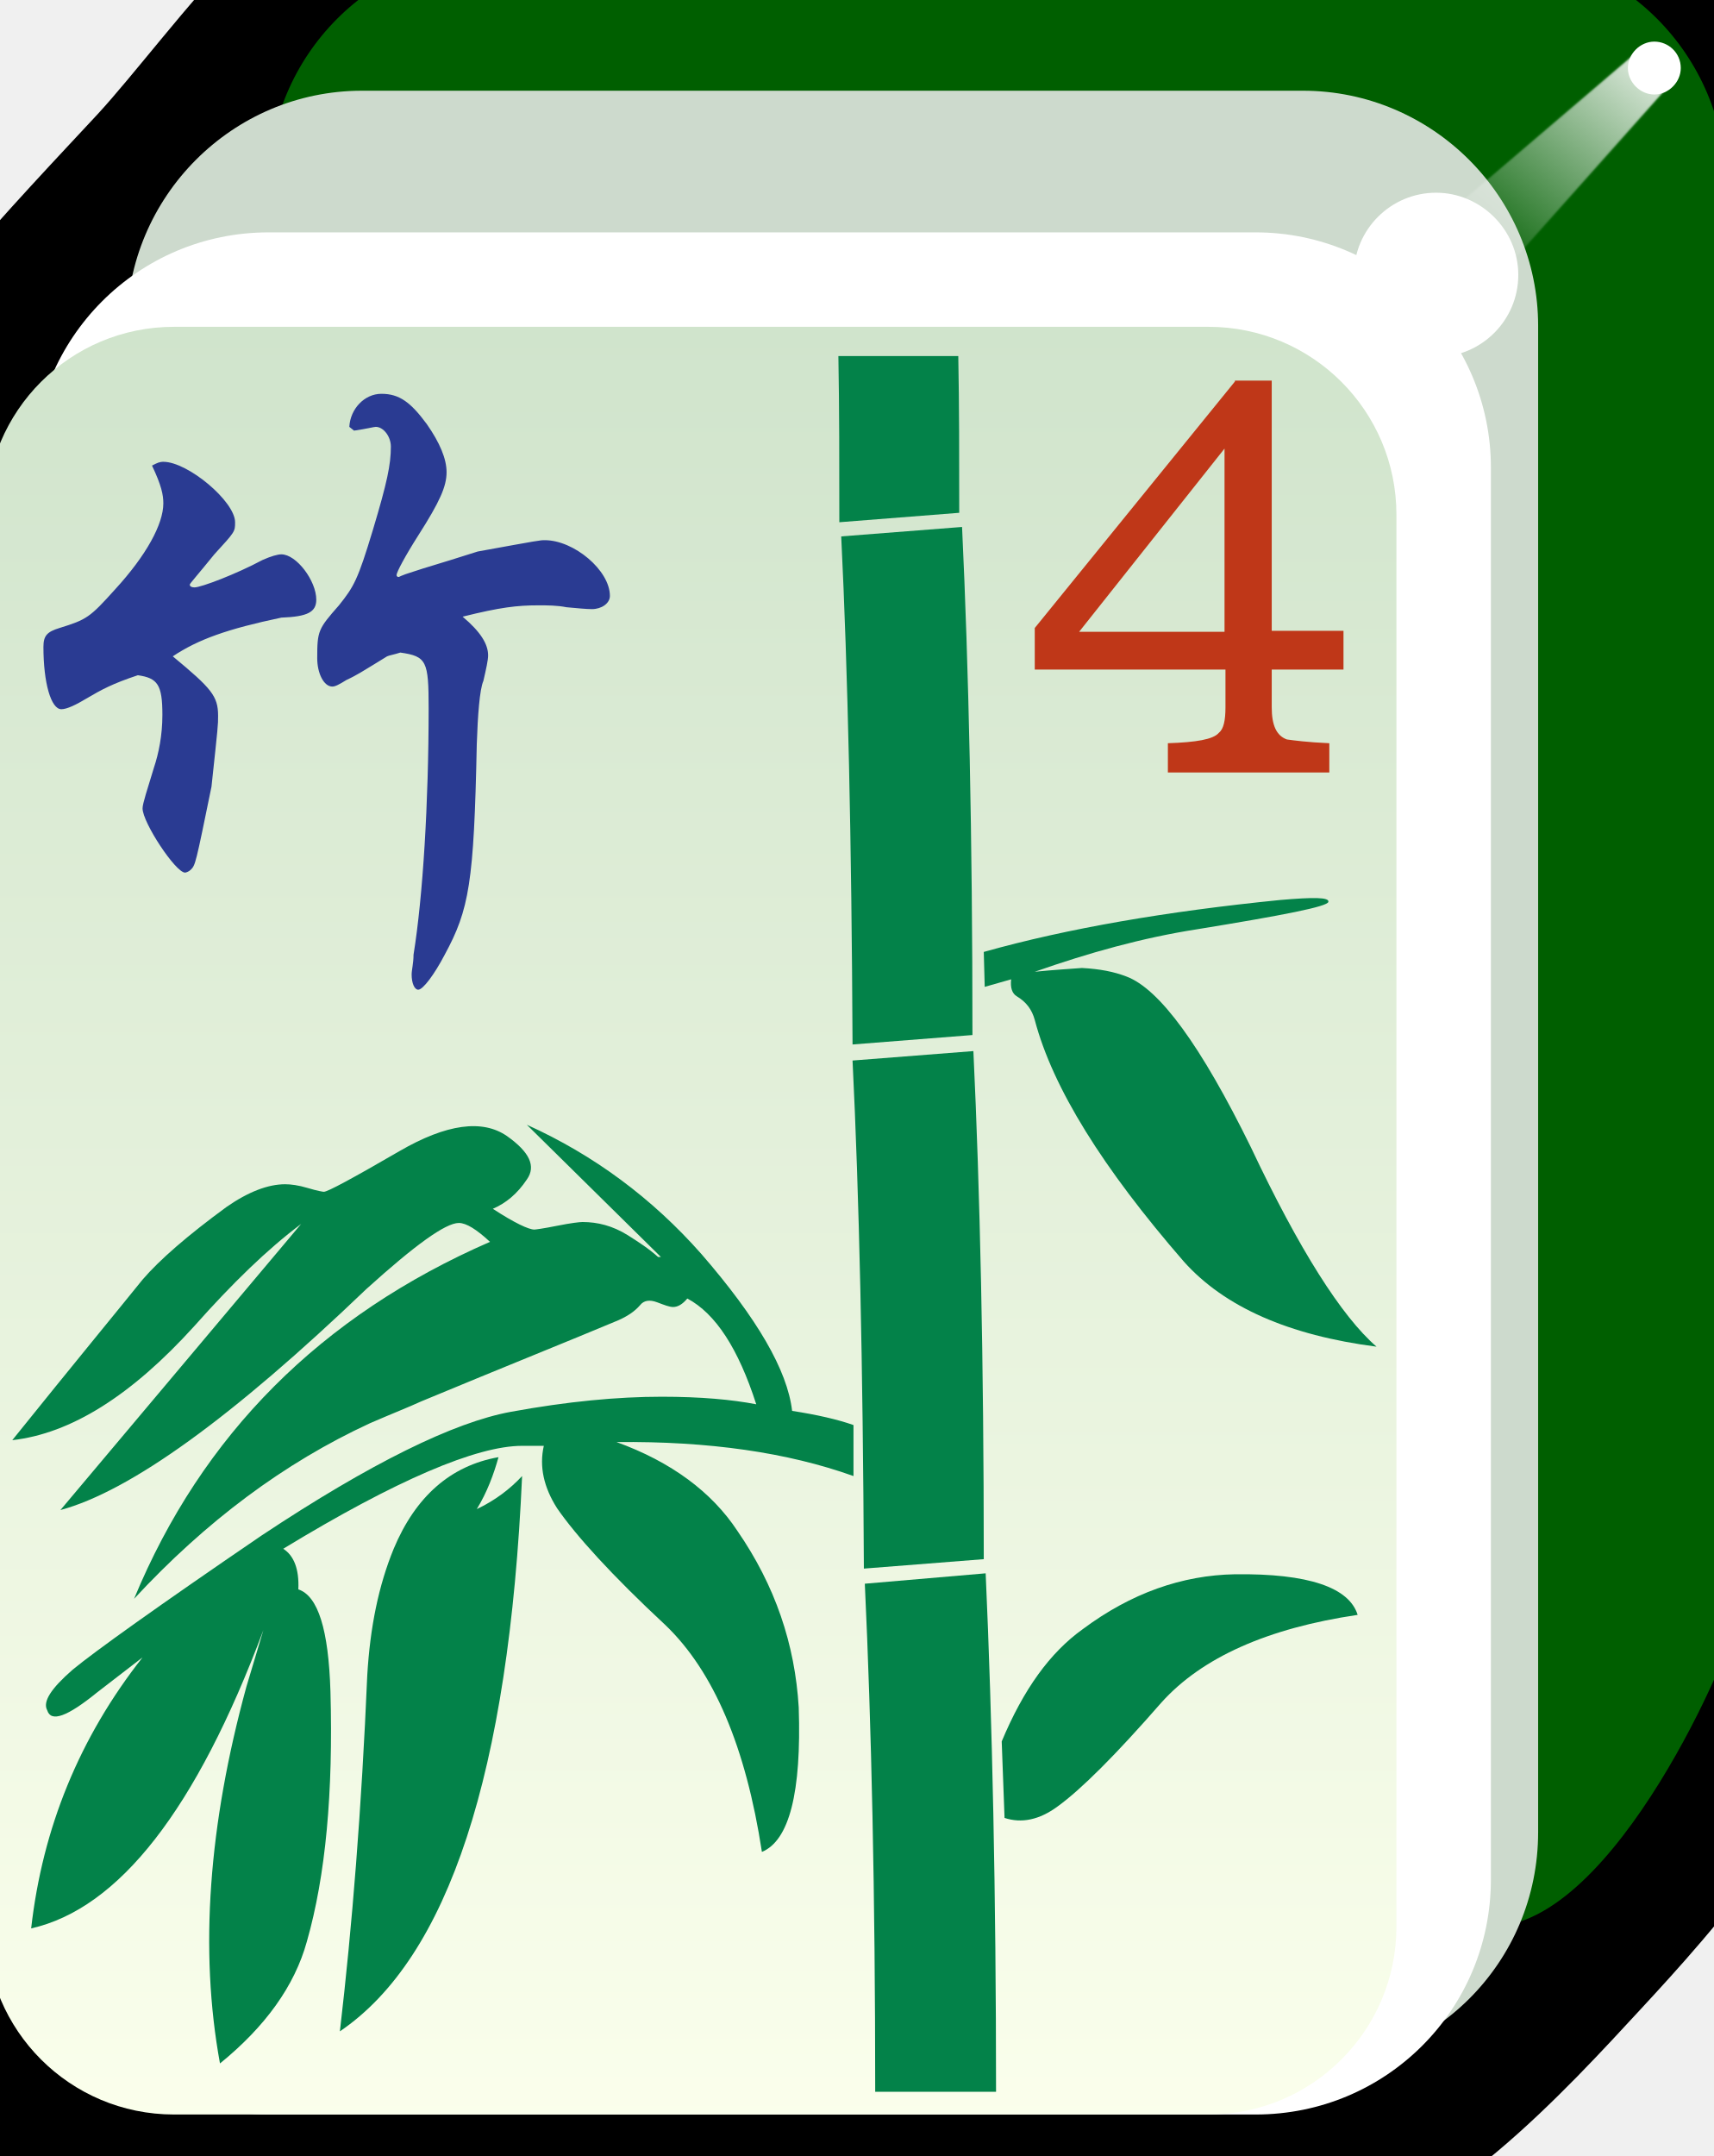
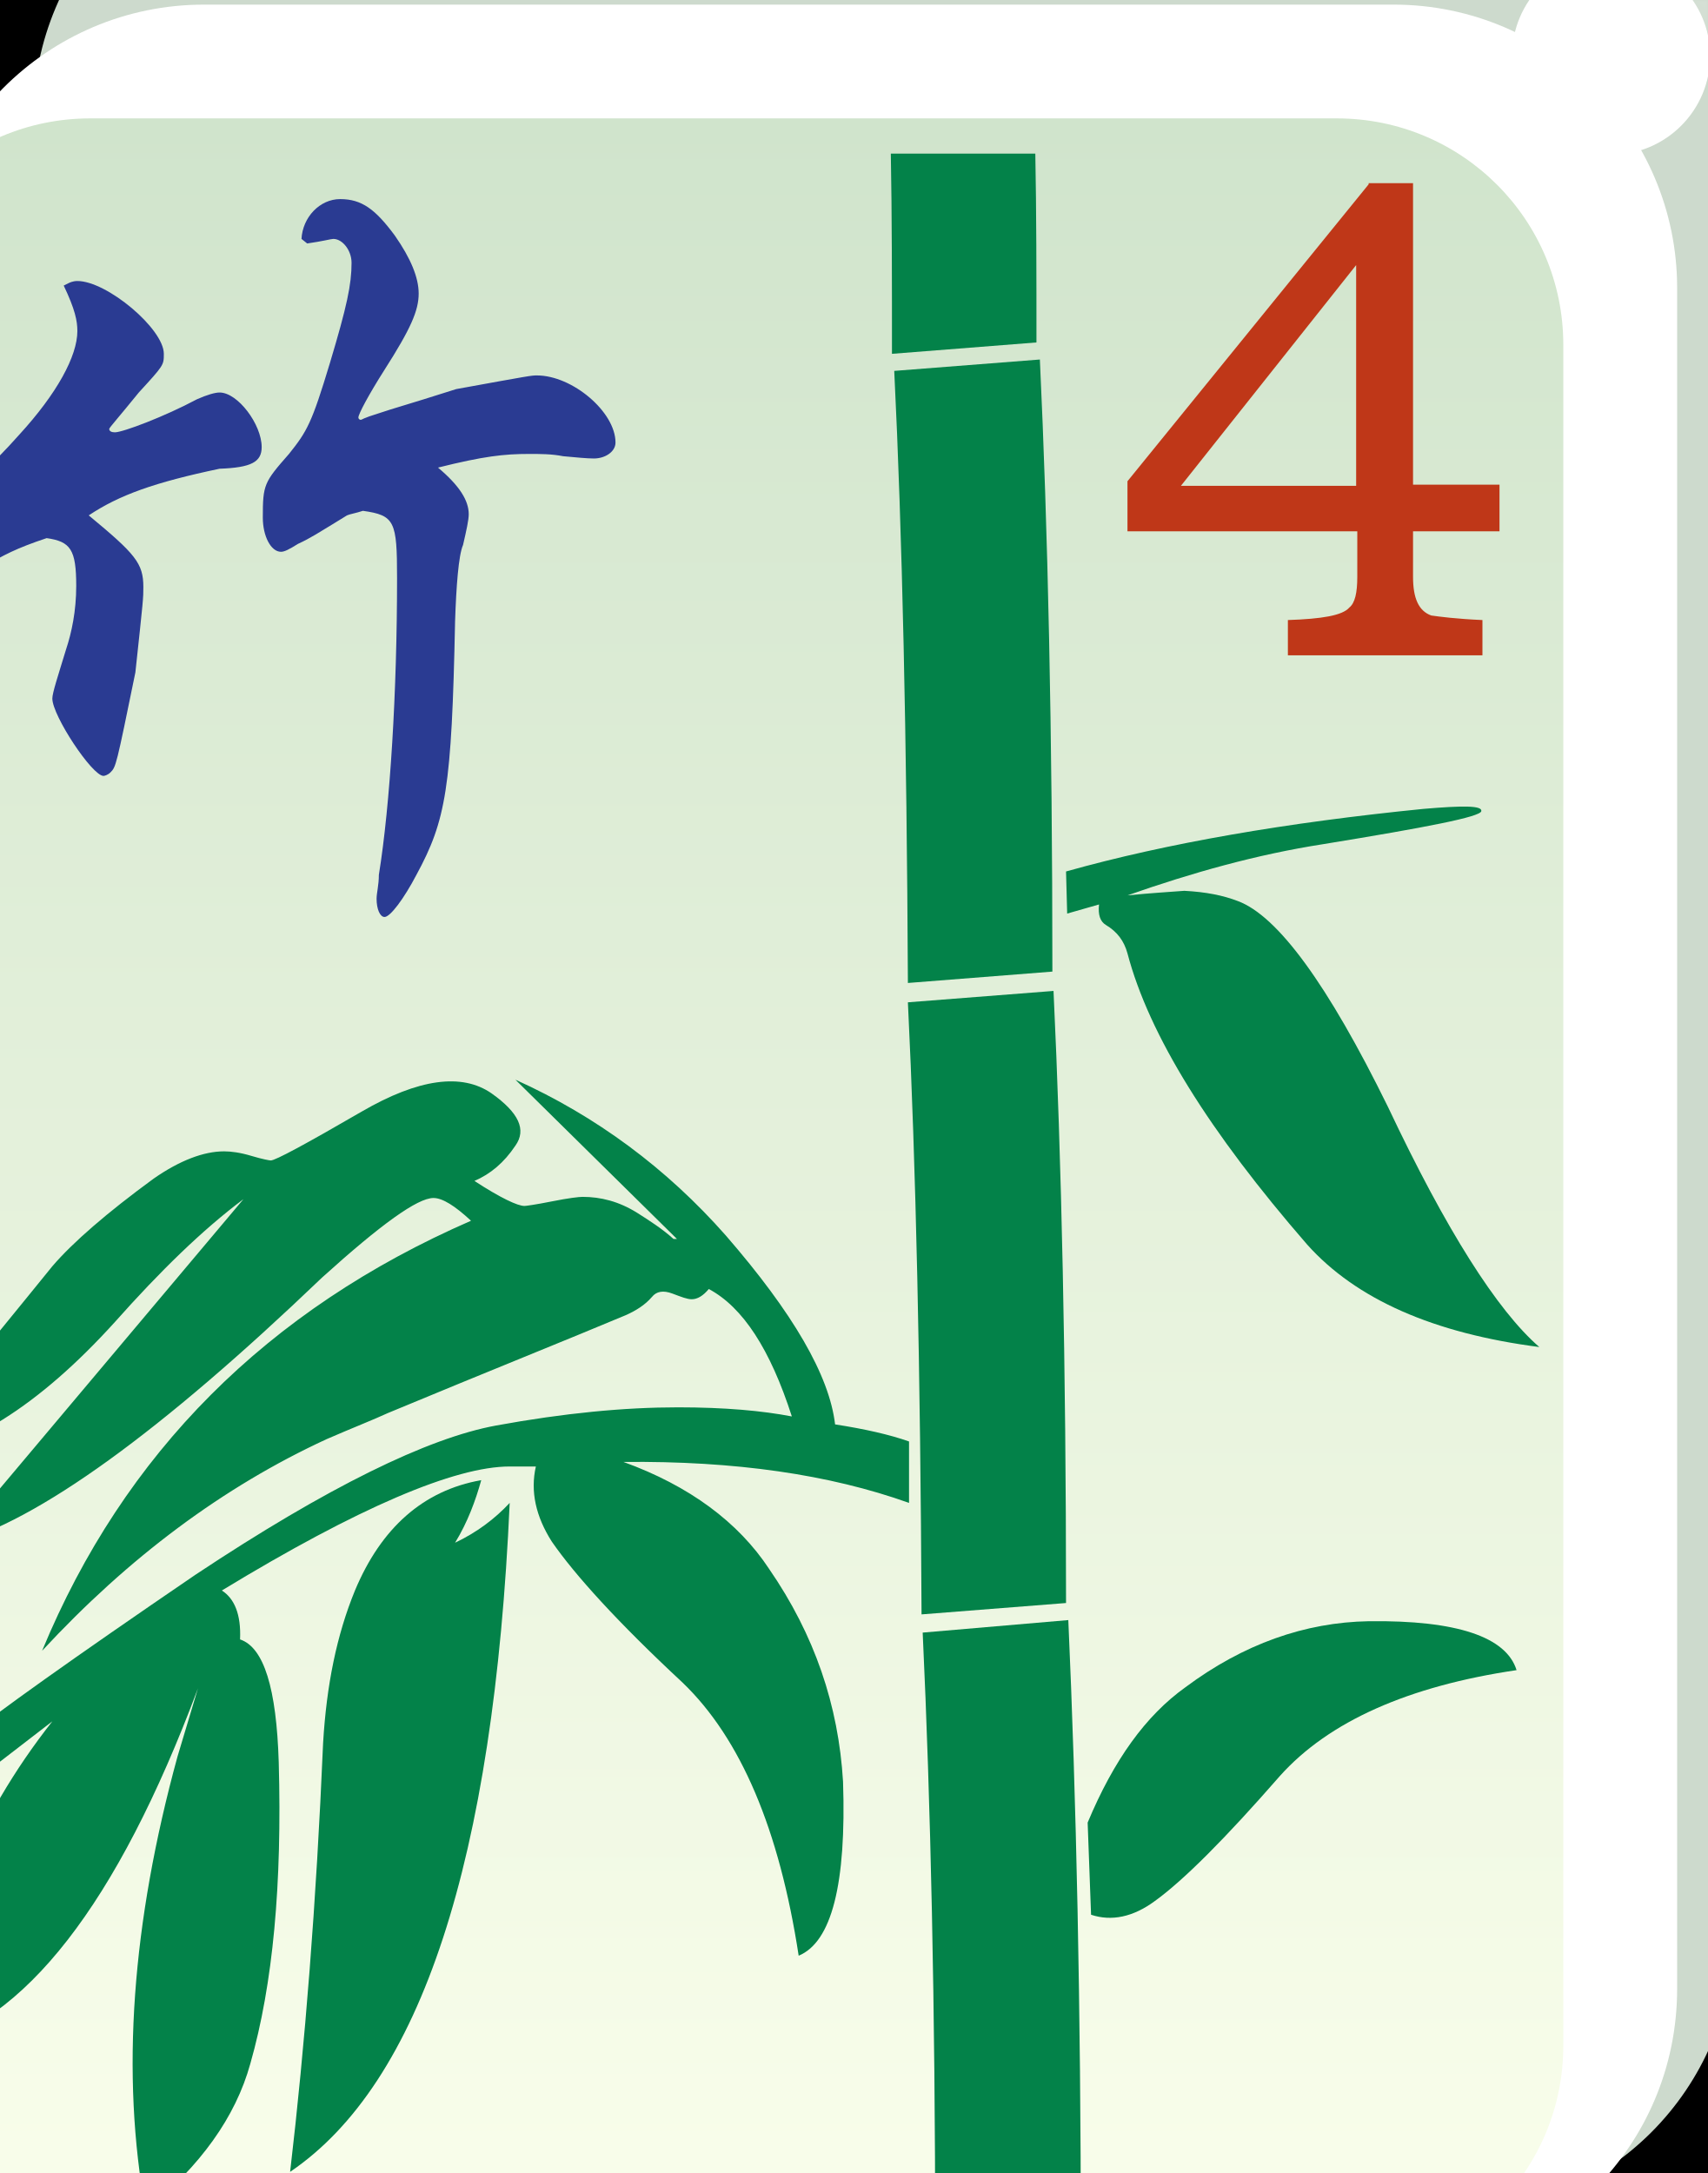
- <svg xmlns="http://www.w3.org/2000/svg" viewBox="-177.2 311.9 181.5 228.3">
+ <svg xmlns="http://www.w3.org/2000/svg" viewBox="-166.7 336.1 150.1 191.0">
  <style type="text/css">
	.st0{enable-background:new    ;}
	.st1{fill:#005F00;}
	.st2{fill:#CDDACD;}
	.st3{fill:#FFFFFF;}
	.st4{fill:url(#rect3008_1_);}
	.st5{filter:url(#filter3970-5);}
	.st6{fill:url(#SVGID_1_);}
	.st7{fill:#038249;}
	.st8{fill:#BF3718;}
	.st9{fill:#2A3B92;}
</style>
  <switch>
    <g>
      <filter width="1.217" height="1.215" y="-0.108" x="-0.109" id="filter3970-5" color-interpolation-filters="sRGB">
        <feGaussianBlur stdDeviation="0.128" id="feGaussianBlur3972-8" />
      </filter>
      <g id="g4146" transform="translate(39.76832,209.7179)">
		</g>
      <g id="g4630" transform="matrix(1.000594,0,0,1,-1.375807,203.4062)" class="st0">
        <g id="g3062">
          <path id="rect4031" d="M-131.2,90.5l46.1,0.2l68.4-0.2c22.9-0.1,36.1,15.9,36.1,40.4v154.6c0,12.3-14,27.7-21.4,35.7      s-22.1,24.3-33.6,24.3h-113c-22.9,0-41.3-5.6-41.3-30.2l-0.3-162.3c0-6.4,17.3-24.3,24.8-32.4C-158,112.6-142.7,90.4-131.2,90.5      L-131.2,90.5z" />
          <path id="rect3767" class="st1" d="M-122.4,103.2h104.5c13.8,0,24.8,11.1,24.9,24.9l0.9,152.4c0,2-12.6,32-25.8,32h-104.5      c-13.8,0-24.9-11.1-24.9-24.9V128.1C-147.3,114.3-136.2,103.2-122.4,103.2L-122.4,103.2z" />
          <path id="rect3861" class="st2" d="M-137.4,118.1h99.6c13.7,0,24.9,11.2,24.9,24.9v159.5c0,13.8-11.1,24.9-24.9,24.9h-99.6      c-13.7,0-24.9-11.2-24.9-24.9V143.1C-162.3,129.3-151.1,118.1-137.4,118.1z" />
          <path id="rect3765" class="st3" d="M-147.3,133.1h104.5c13.7,0,24.9,11.2,24.9,24.9v149.5c0,13.8-11.1,24.9-24.9,24.9h-104.5      c-13.7,0-24.9-11.2-24.9-24.9V158C-172.2,144.3-161.1,133.1-147.3,133.1z" />
          <linearGradient id="rect3008_1_" gradientUnits="userSpaceOnUse" x1="-324.883" y1="569.587" x2="-324.883" y2="531.068" gradientTransform="matrix(4.9807 0 0 -4.9841 1515.62 2981.961)">
            <stop offset="0" style="stop-color:#D0E4CC" />
            <stop offset="1" style="stop-color:#FBFFEC" />
          </linearGradient>
          <path id="rect3008" class="st4" d="M-157.3,143.1h109.5c11,0,19.9,8.9,19.9,19.9v149.5c0,11-8.9,19.9-19.9,19.9h-109.5      c-11,0-19.9-8.9-19.9-19.9V163C-177.2,152-168.3,143.1-157.3,143.1z" />
          <path id="path3932" class="st3" d="M2.2,115.7c0,1.5-1.3,2.8-2.8,2.8s-2.8-1.3-2.8-2.8s1.3-2.8,2.8-2.8S2.2,114.1,2.2,115.7z" />
          <g id="path3936" class="st5">
            <linearGradient id="SVGID_1_" gradientUnits="userSpaceOnUse" x1="-315.771" y1="590.47" x2="-318.887" y2="587.001" gradientTransform="matrix(7.1013 0 0 -6.6887 2243.616 4061.265)">
              <stop offset="0" style="stop-color:#FFFFFF" />
              <stop offset="1" style="stop-color:#FFFFFF;stop-opacity:0" />
            </linearGradient>
            <polygon class="st6" points="-2.8,114.3 -31.6,138.9 -23.4,144.9 1.8,116.6      " />
          </g>
          <path id="path3882" class="st3" d="M-15,137.6c0,4.8-3.9,8.7-8.7,8.7c-4.8,0-8.7-3.9-8.7-8.7c0,0,0,0,0,0c0-4.8,3.9-8.7,8.7-8.7      C-19,128.9-15,132.8-15,137.6C-15,137.6-15,137.6-15,137.6z" />
        </g>
      </g>
      <g>
        <path class="st7" d="M-86.8,468.2v-5.4c-1.7-0.6-3.9-1.1-6.5-1.5c-0.5-4.3-3.7-9.8-9.6-16.6c-5.2-5.9-11.4-10.5-18.5-13.7     l14.2,14h-0.3c-1-0.9-2.1-1.6-3.2-2.3c-1.6-1-3.2-1.4-4.8-1.4c-0.3,0-1.2,0.1-2.7,0.4c-1.5,0.3-2.3,0.4-2.4,0.4     c-0.6,0-2.1-0.7-4.4-2.2c1.4-0.6,2.6-1.6,3.6-3.1c1-1.4,0.3-2.9-2.1-4.6c-2.6-1.8-6.4-1.3-11.4,1.6c-5,2.9-7.6,4.3-8,4.3     c-0.1,0-0.7-0.1-1.7-0.4c-1-0.3-1.8-0.4-2.4-0.4c-1.8,0-3.9,0.8-6.2,2.4c-4.1,3-7.1,5.6-8.9,7.7c-2.5,3.1-7.2,8.8-13.8,17     c6.2-0.7,12.6-4.7,19.3-12.1c4-4.5,7.7-8.1,11.3-10.8l-25.5,30.3c7.4-2,18.2-9.8,32.4-23.4c5.2-4.7,8.4-7,9.8-7     c0.8,0,1.9,0.7,3.3,2c-17.9,7.8-30.5,20.4-37.7,37.8c7.6-8.2,15.9-14.4,25-18.6c2.3-1,4.1-1.7,5.4-2.3c8.9-3.7,15.9-6.5,20.9-8.6     c0.9-0.4,1.7-0.9,2.3-1.6c0.4-0.5,1-0.6,1.8-0.3c0.8,0.3,1.3,0.5,1.7,0.5c0.5,0,1-0.3,1.5-0.9c3,1.6,5.4,5.3,7.3,11.2     c-2.6-0.5-5.9-0.8-10-0.8c-4.7,0-10,0.5-16,1.6c-6,1.1-14.8,5.4-26.4,13.1c-11,7.5-17.7,12.3-20,14.2c-2.3,2-3.2,3.4-2.7,4.3     c0.4,1.3,2.1,0.7,5.3-1.9l4.8-3.7c-6.7,8.5-10.6,18.1-11.8,28.7c9.3-2.1,17.5-12.6,24.6-31.6l-1.8,6c-4,14.6-5,27.9-2.8,39.9     c4.8-3.9,7.9-8.2,9.2-12.9c2-7,2.8-15.8,2.5-26.5c-0.2-6.5-1.3-10.1-3.4-10.8c0.1-2.2-0.5-3.6-1.6-4.3     c12-7.3,20.5-10.9,25.3-10.9h2.3c-0.5,2.2,0,4.4,1.4,6.6c2,2.9,5.8,7.1,11.5,12.4c5.1,4.9,8.5,12.9,10.2,24     c2.9-1.2,4.2-6.3,3.9-15.3c-0.4-6.7-2.5-12.9-6.5-18.7c-2.7-4.1-7-7.3-12.8-9.4C-102.1,464.5-93.8,465.7-86.8,468.2z" />
        <path class="st7" d="M-62.5,484.4c-3.5,2.5-6.3,6.4-8.6,11.9l0.3,8.1c1.8,0.6,3.7,0.2,5.6-1.2c2.5-1.8,6.2-5.5,11-11     c4.3-4.8,11.3-7.9,20.8-9.3c-0.9-2.9-5.2-4.4-13-4.3C-52,478.7-57.4,480.6-62.5,484.4z" />
        <path class="st7" d="M-135.5,475.9c-1.6,3.9-2.5,8.3-2.8,13.4c-0.6,14.1-1.6,26.6-2.9,37.7c11.5-7.8,17.9-27.4,19.3-58.8     c-1.3,1.4-2.9,2.6-4.8,3.5c1.1-1.8,1.8-3.7,2.3-5.5C-129.5,467.1-133.2,470.4-135.5,475.9z" />
        <path class="st7" d="M-44.7,433.4c-5.3-10.8-9.7-16.8-13.2-18.1c-1.3-0.5-2.8-0.8-4.7-0.9c-1.3,0.1-3,0.2-5,0.4     c5.7-2,11.4-3.6,17.2-4.5c9.2-1.5,13.8-2.4,13.9-2.9c0.1-0.5-1.6-0.5-5.1-0.2c-12,1.2-22.5,3-31.4,5.5l0.1,3.7l2.8-0.8     c-0.1,0.9,0.1,1.5,0.6,1.8c1,0.6,1.6,1.4,1.9,2.5c1.9,7.2,7.2,15.7,15.8,25.6c4.3,4.8,11.1,7.8,20.4,9     C-35.1,451.3-39.6,444.2-44.7,433.4z" />
        <path class="st7" d="M-73,477c0-21-0.4-39-1.1-53.8l-12.8,1c0.7,14.2,1.1,32.2,1.2,53.8L-73,477z" />
        <path class="st7" d="M-71.7,533.4c0-21-0.4-39.3-1.1-54.9l-12.8,1.1c0.7,14.9,1.1,32.8,1.1,53.8H-71.7z" />
        <path class="st8" d="M-46.4,352.3l-21.2,26.1v4.4h20.2v4c0,1.4-0.2,2.3-0.7,2.7c-0.6,0.7-2.4,1-5.4,1.1v3.1h17.1v-3.1     c-2.3-0.1-3.8-0.3-4.5-0.4c-1.1-0.4-1.6-1.5-1.6-3.4v-4h7.6v-4.1h-7.6v-26.5H-46.4z M-47.5,378.8h-15.4l15.4-19.4V378.8z" />
        <path class="st7" d="M-74.2,421.5c0-21-0.4-39-1.1-53.8l-12.8,1c0.7,14.2,1.1,32.2,1.2,53.8L-74.2,421.5z" />
        <path class="st7" d="M-88.4,349.6c0.1,5.5,0.1,11.4,0.1,17.6l12.7-1c0-5.9,0-11.4-0.1-16.6H-88.4z" />
      </g>
      <g>
        <path class="st9" d="M-160.7,361c0.4-0.2,0.7-0.2,0.8-0.2c2.6,0,7.6,4.2,7.6,6.4c0,1,0,1-2.2,3.4c-1.7,2.1-2.6,3.1-2.6,3.2     c0,0.2,0.2,0.3,0.5,0.3c0.7,0,4.4-1.4,7.2-2.9c0.9-0.4,1.6-0.6,2-0.6c1.6,0,3.7,2.8,3.7,4.8c0,1.3-0.9,1.8-3.7,1.9     c-5.7,1.2-8.8,2.3-11.5,4.1c4.1,3.4,4.8,4.2,4.8,6.3c0,1,0,1-0.7,7.5c-1.7,8.3-1.7,8.3-2.2,8.8c-0.2,0.2-0.5,0.3-0.6,0.3     c-1,0-4.5-5.3-4.5-6.8c0-0.5,0.5-2,1.2-4.3c0.5-1.5,0.9-3.4,0.9-5.6c0-3.2-0.5-3.9-2.6-4.2c-2.7,0.9-3.8,1.5-5.5,2.5     c-1,0.6-2,1.1-2.6,1.1c-1.1,0-1.9-2.8-1.9-6.6c0-1.2,0.4-1.6,1.7-2c2.9-0.9,3.2-1.1,5.9-4.1c3.3-3.6,5.1-6.9,5.1-9.1     c0-0.9-0.2-1.9-1.2-4L-160.7,361z M-140.2,357.1c0.1-1.9,1.6-3.5,3.4-3.5c1.9,0,3.1,0.9,4.8,3.2c1.4,2,2.1,3.7,2.1,5.1     c0,1.5-0.7,3.1-3,6.7c-1.4,2.2-2.3,3.9-2.3,4.2c0,0.1,0.1,0.2,0.2,0.2c0.1,0,0.2-0.1,0.5-0.2c0.2-0.1,0.9-0.3,2.1-0.7     c2-0.6,3.9-1.2,5.8-1.8c6.6-1.2,6.6-1.2,7.1-1.2c3.1,0,6.9,3.2,6.9,5.9c0,0.8-0.9,1.4-1.9,1.4c-0.6,0-1.6-0.1-2.7-0.2     c-1-0.2-2-0.2-3-0.2c-2.2,0-4,0.2-8,1.2c1.9,1.6,2.7,2.9,2.7,4.1c0,0.5-0.2,1.4-0.5,2.7c-0.4,0.9-0.6,3.7-0.7,6.7     c-0.3,14.7-0.8,17.5-3.4,22.3c-1.1,2.1-2.3,3.7-2.8,3.7c-0.4,0-0.7-0.7-0.7-1.6c0-0.5,0.2-1.2,0.2-2.1c1-6.2,1.6-16.1,1.6-26.1     c0-5-0.2-5.5-3-5.9c-0.6,0.2-1.2,0.3-1.4,0.4l-1.3,0.8c-1,0.6-1.9,1.2-3,1.7c-0.8,0.5-1.2,0.7-1.5,0.7c-0.9,0-1.6-1.4-1.6-3     c0-2.9,0.1-3.1,2.3-5.6c1.6-2,2-2.7,3.6-8c1.5-5,1.9-6.9,1.9-8.8c0-1.1-0.8-2.1-1.6-2.1c-0.2,0-0.9,0.2-2.3,0.4L-140.2,357.1z" />
      </g>
    </g>
  </switch>
</svg>
